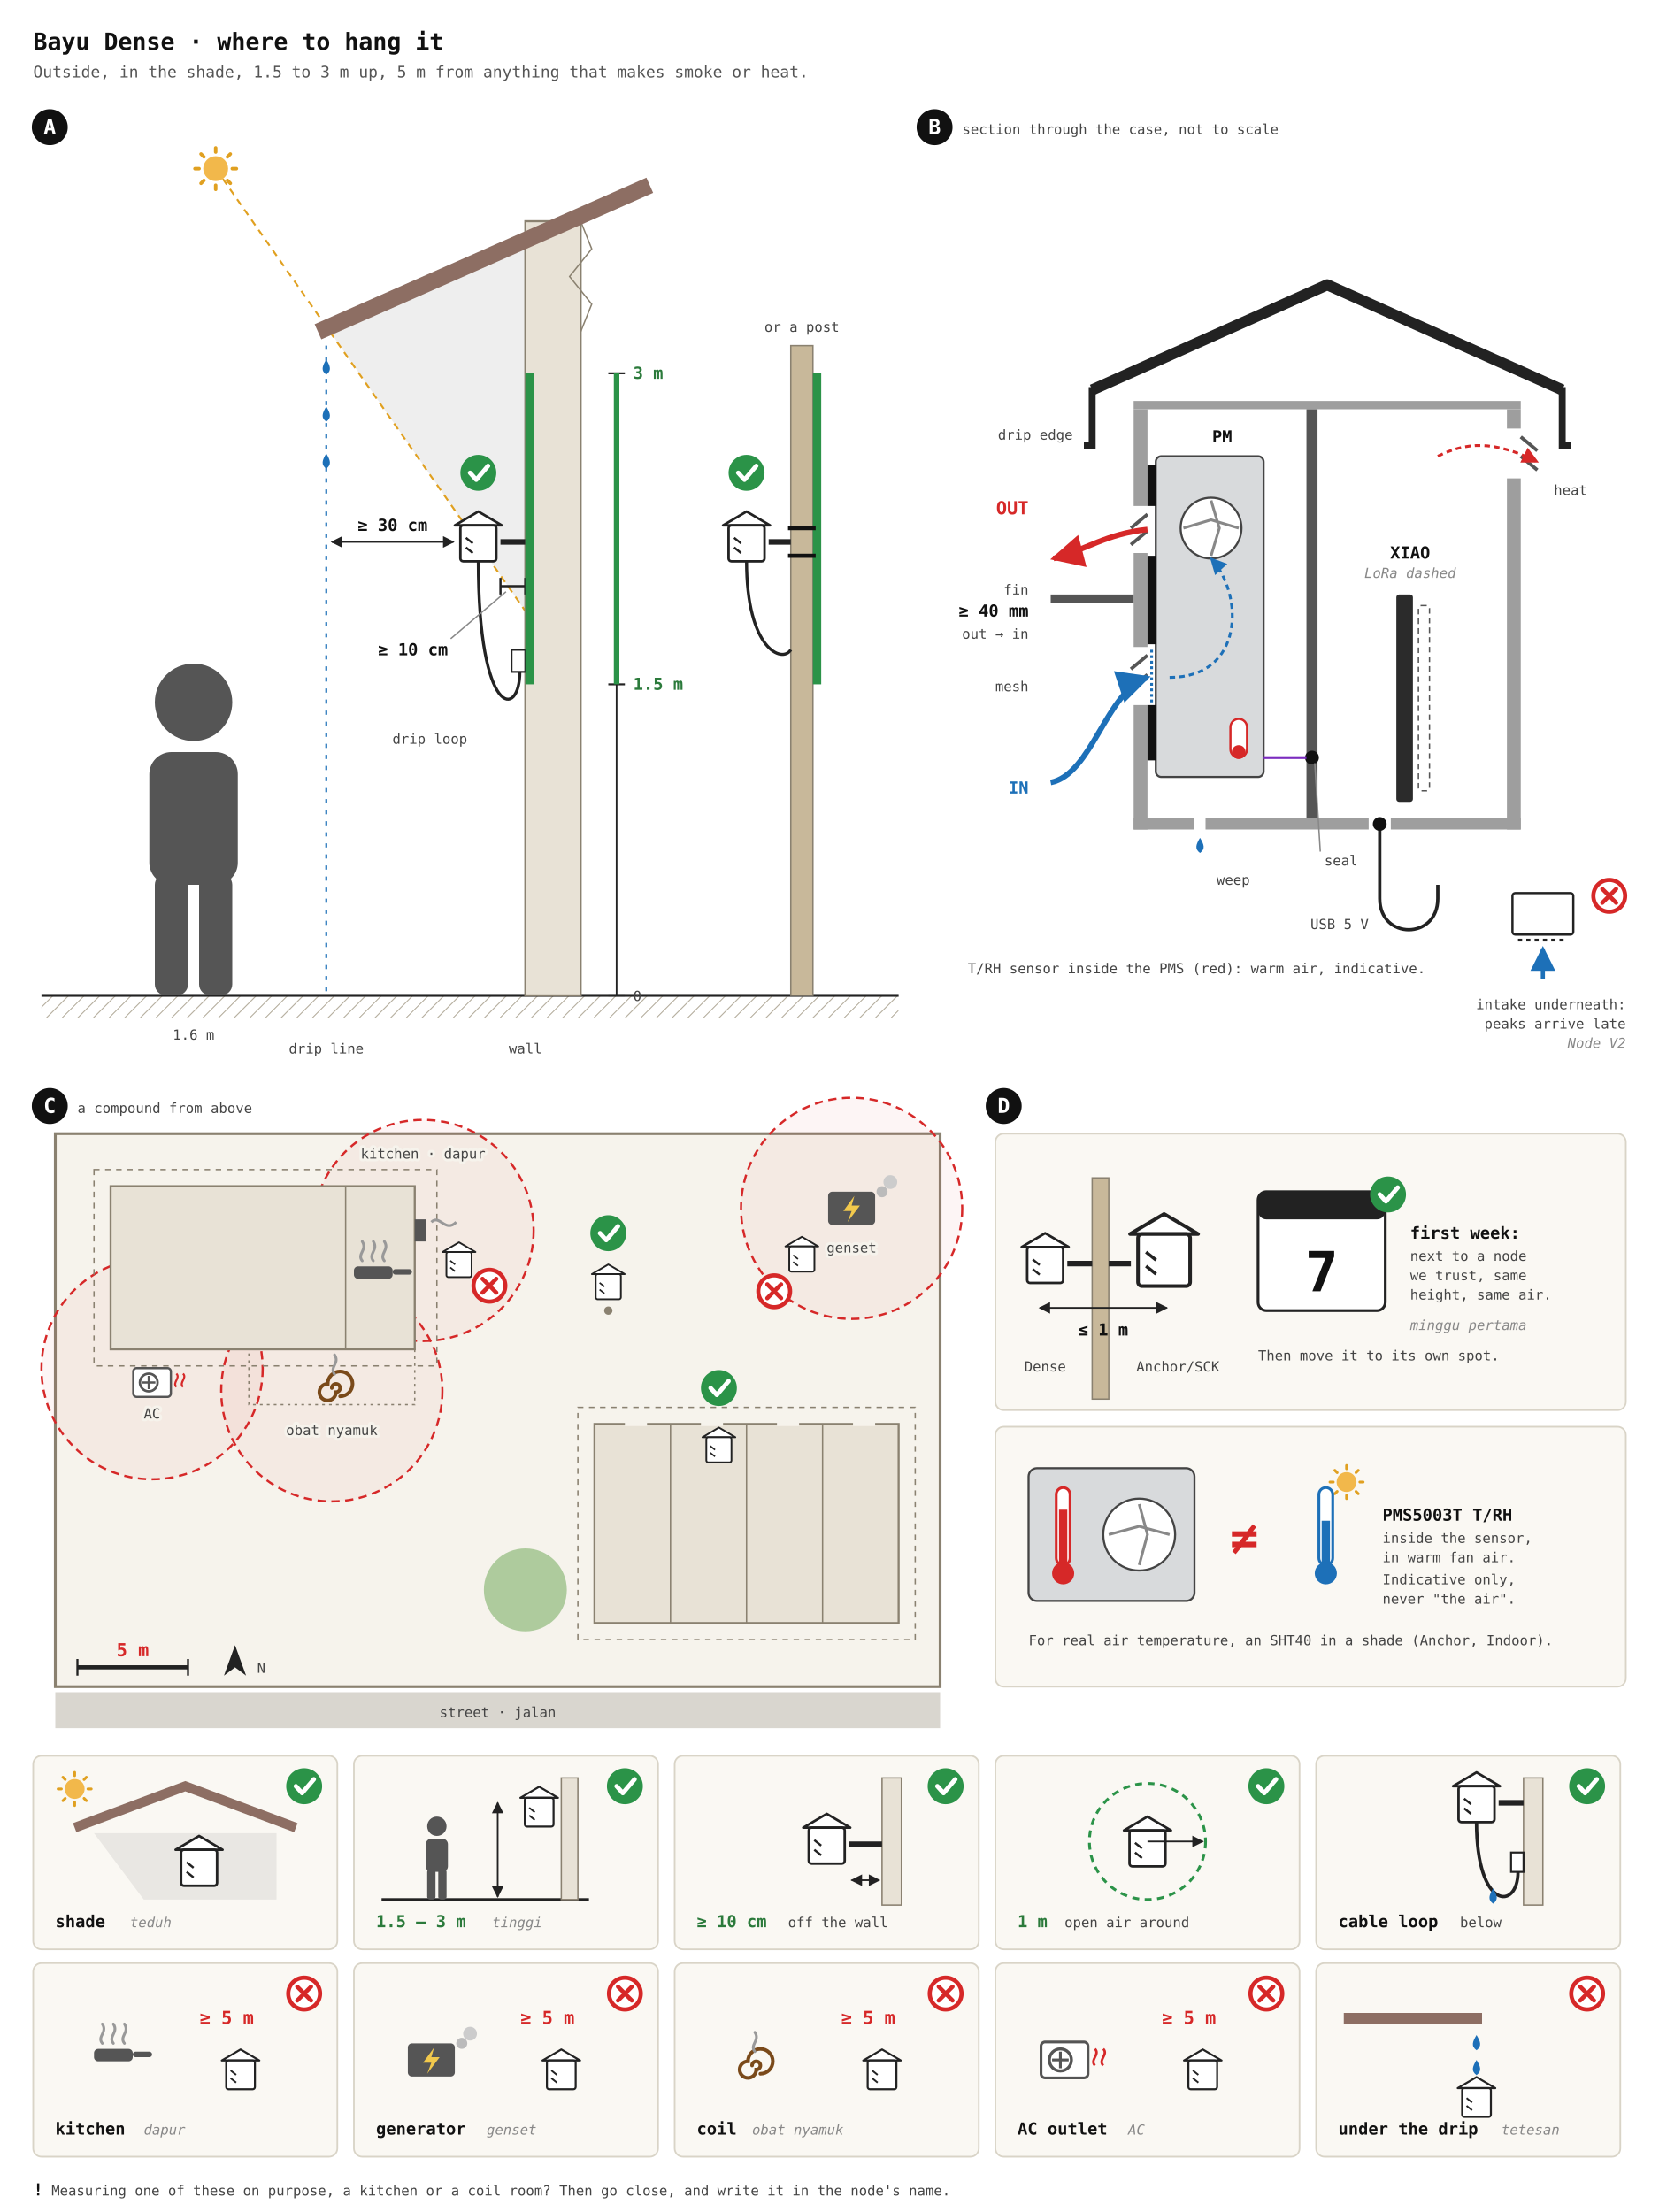
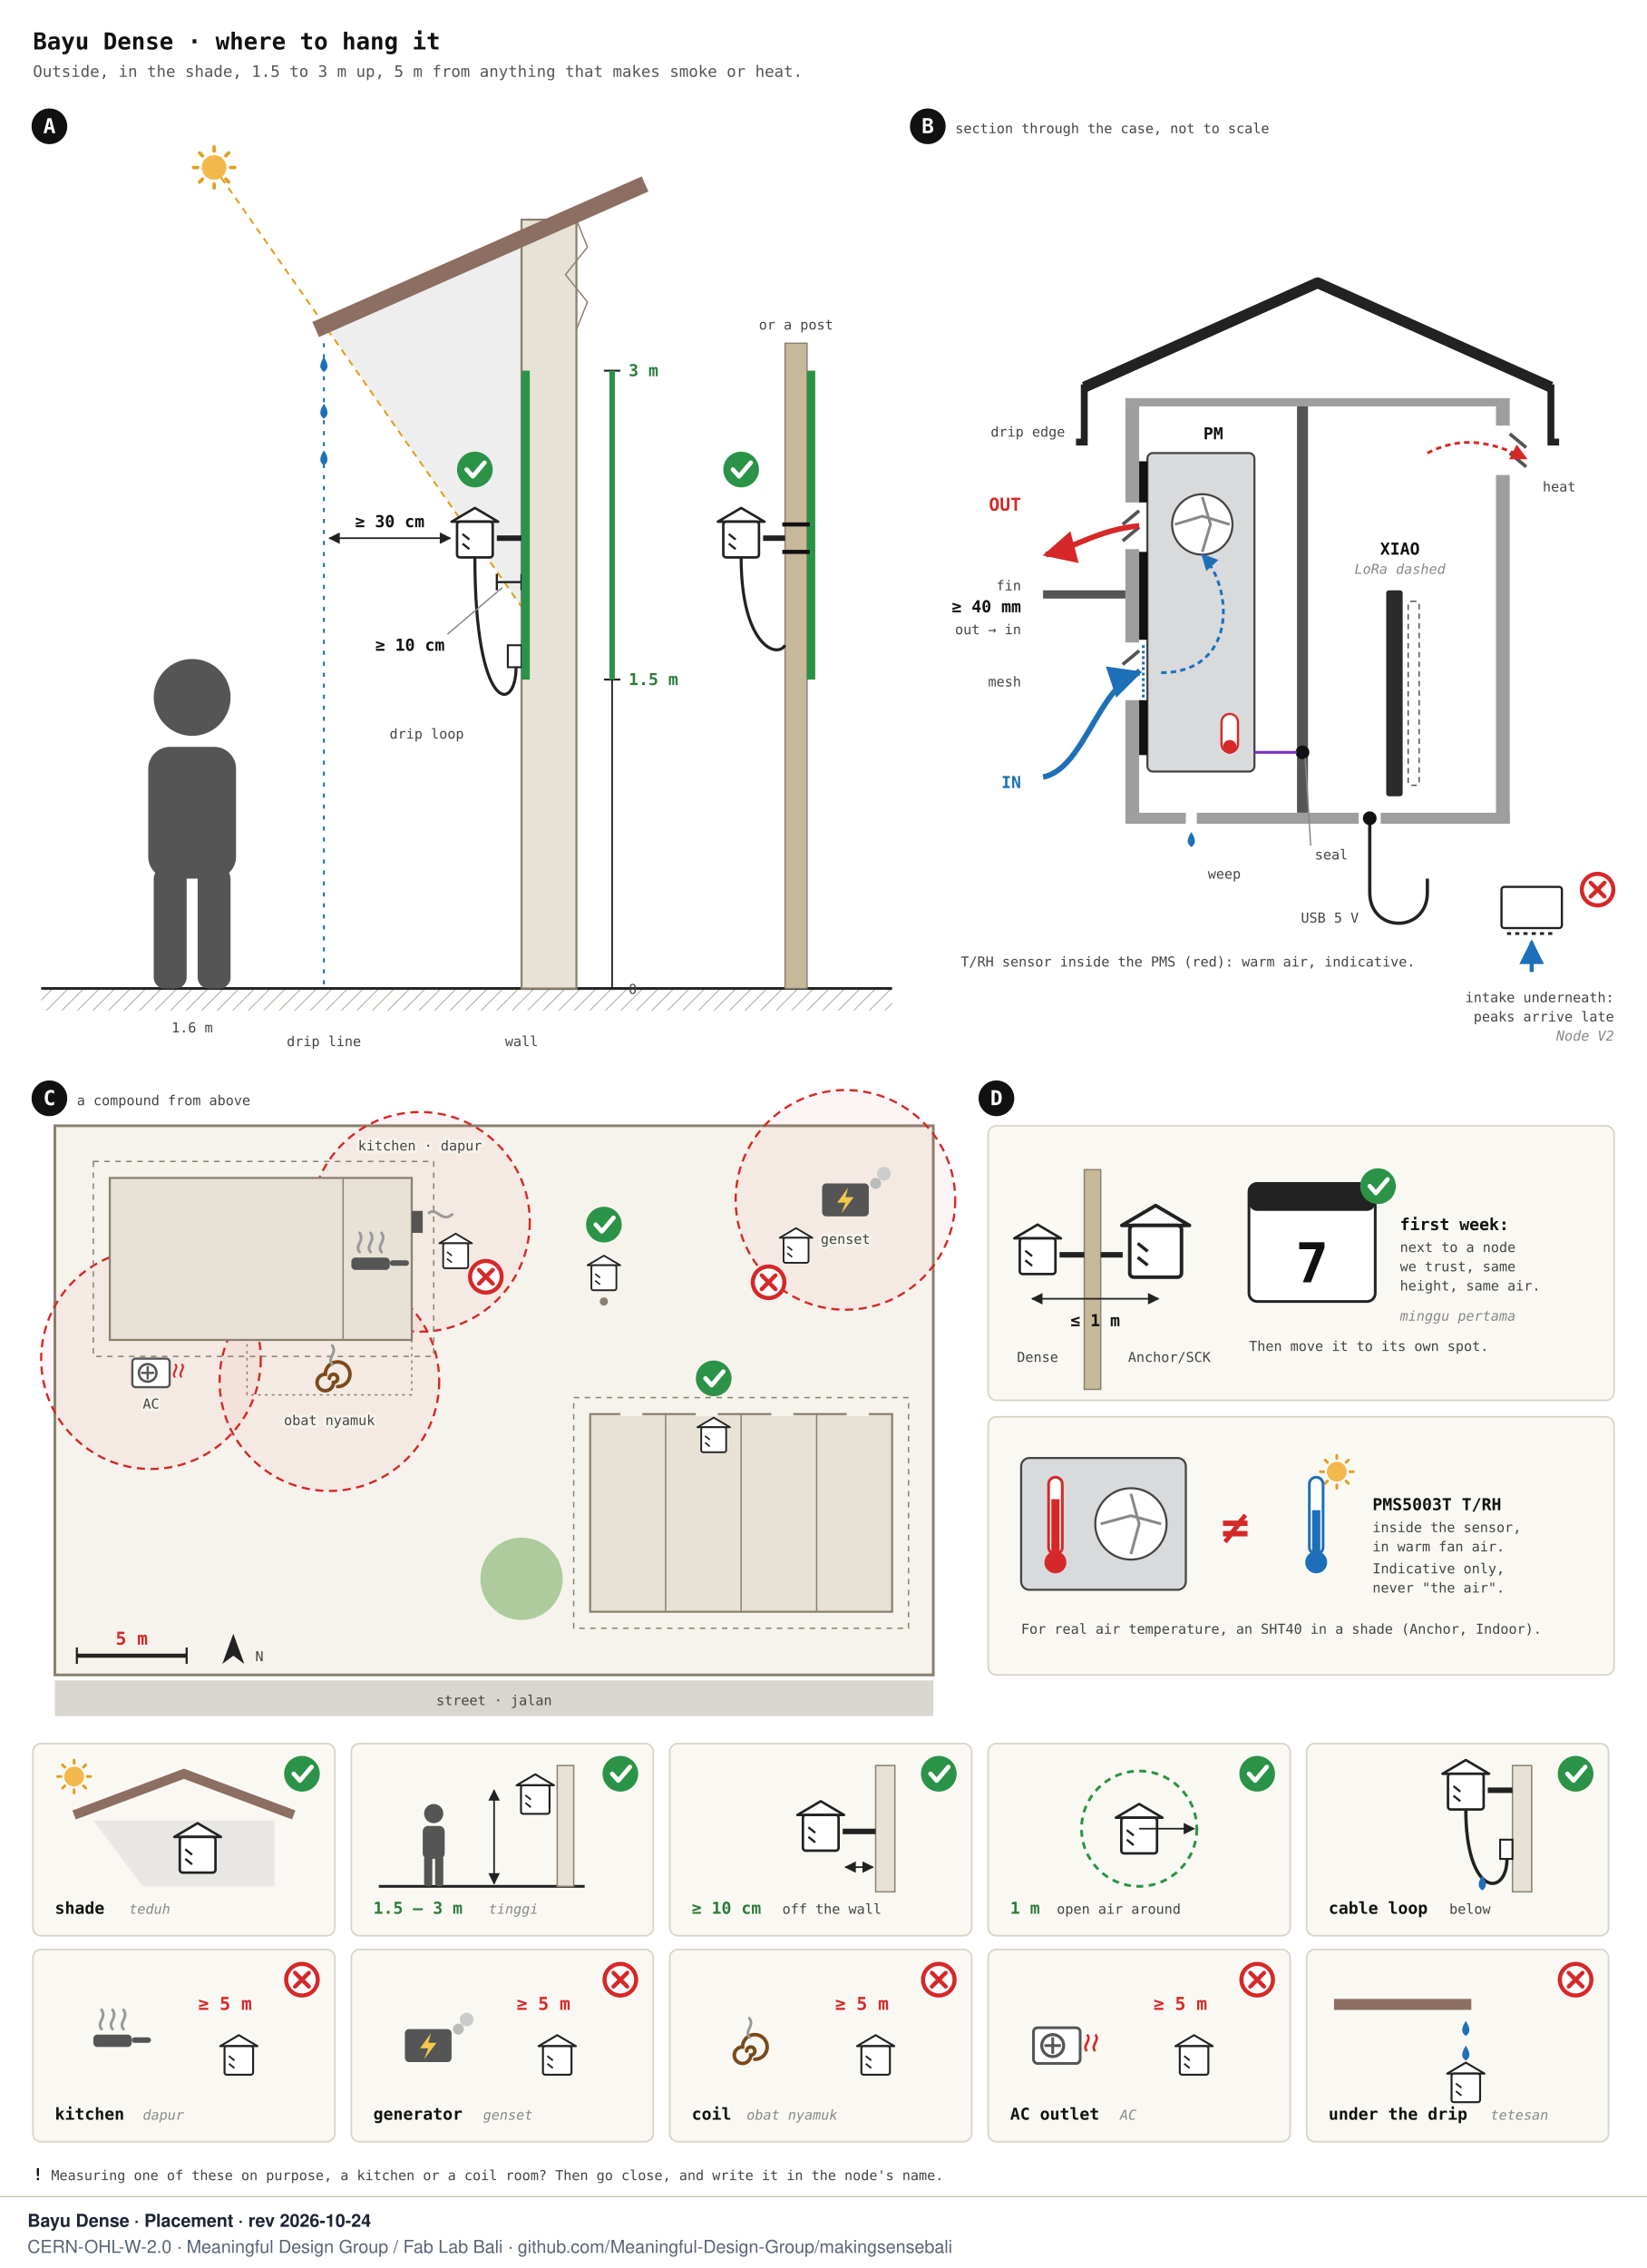
- <svg xmlns="http://www.w3.org/2000/svg" viewBox="0 0 1200 1600" role="img" font-family="ui-monospace, 'SF Mono', Menlo, Consolas, monospace">
+ <svg xmlns="http://www.w3.org/2000/svg" viewBox="0 0 1200 1652" role="img" font-family="ui-monospace, 'SF Mono', Menlo, Consolas, monospace" width="1200" height="1652">
  <style>
    .t1   { font-size: 17px; font-weight: 700; fill: #111; }
    .t2   { font-size: 11.5px; fill: #555; }
    .k    { font-size: 12px; font-weight: 700; fill: #111; }
    .kr   { font-size: 13px; font-weight: 700; fill: #d62828; }
    .kg   { font-size: 12px; font-weight: 700; fill: #2b7a3b; }
    .s    { font-size: 10px; fill: #444; }
    .id   { font-size: 10px; fill: #888; font-style: italic; }
    .dim  { stroke: #222; stroke-width: 1.2; fill: none; }
    .tile { fill: #faf8f3; stroke: #d9d4c7; stroke-width: 1.2; }
    .ln   { stroke: #222; stroke-width: 2; fill: none; stroke-linecap: round; stroke-linejoin: round; }
    .halo { paint-order: stroke; stroke: #f6f3ec; stroke-width: 4px; stroke-linejoin: round; }
    .badge{ font-size: 15px; font-weight: 700; fill: #fff; }
  </style>
  <defs>
    <marker id="ar" viewBox="0 0 10 10" refX="9" refY="5" markerWidth="7" markerHeight="7" orient="auto-start-reverse">
      <path d="M0 0 L10 5 L0 10 Z" fill="#222" />
    </marker>
    <marker id="arB" viewBox="0 0 10 10" refX="9" refY="5" markerWidth="6" markerHeight="6" orient="auto">
      <path d="M0 0 L10 5 L0 10 Z" fill="#1d70b8" />
    </marker>
    <marker id="arR" viewBox="0 0 10 10" refX="9" refY="5" markerWidth="6" markerHeight="6" orient="auto">
      <path d="M0 0 L10 5 L0 10 Z" fill="#d62828" />
    </marker>
    <g id="node">
      <path d="M-17 -12 L0 -22 L17 -12 Z" fill="#fff" stroke="#222" stroke-width="1.8" stroke-linejoin="round" />
      <rect x="-13" y="-12" width="26" height="26" rx="2" fill="#fff" stroke="#222" stroke-width="1.8" />
      <path d="M-9 -3 L-4 1 M-9 4 L-4 8" stroke="#222" stroke-width="1.6" />
    </g>
    <g id="ok">
      <circle r="13" fill="#2b9348" />
      <path d="M-6 0 L-1.5 5 L7 -5" stroke="#fff" stroke-width="3.2" fill="none" stroke-linecap="round" stroke-linejoin="round" />
    </g>
    <g id="no">
      <circle r="11.5" fill="#fff" stroke="#d62828" stroke-width="3" />
      <path d="M-5 -5 L5 5 M-5 5 L5 -5" stroke="#d62828" stroke-width="3" stroke-linecap="round" />
    </g>
    <g id="person" fill="#555">
      <circle cx="0" cy="-53" r="7" />
      <rect x="-8" y="-44" width="16" height="24" rx="4" />
      <rect x="-7" y="-22" width="6" height="22" rx="2" />
      <rect x="1" y="-22" width="6" height="22" rx="2" />
    </g>
    <g id="sun">
      <circle r="9" fill="#f2b84b" />
      <path d="M0 -15 V-12 M0 12 V15 M-15 0 H-12 M12 0 H15 M-10.6 -10.6 L-8.5 -8.5 M8.5 8.5 L10.6 10.6 M-10.6 10.6 L-8.5 8.5 M8.5 -8.5 L10.6 -10.6" stroke="#e0a020" stroke-width="2.5" stroke-linecap="round" />
    </g>
    <path id="drop" d="M0 -6 C 3 -1, 4 2, 0 5 C -4 2, -3 -1, 0 -6 Z" fill="#1d70b8" />
    <g id="pan">
      <rect x="-16" y="0" width="28" height="9" rx="3" fill="#555" />
      <rect x="12" y="2" width="14" height="4" rx="2" fill="#555" />
      <path d="M-10 -4 C -14 -9, -6 -12, -10 -18 M-2 -4 C -6 -9, 2 -12, -2 -18 M6 -4 C 2 -9, 10 -12, 6 -18" stroke="#999" stroke-width="2" fill="none" stroke-linecap="round" />
    </g>
    <g id="gen">
      <rect x="-17" y="-12" width="34" height="24" rx="3" fill="#555" />
      <path d="M2 -9 L-6 2 L0 2 L-3 10 L6 -2 L0 -2 Z" fill="#f2c94c" />
      <circle cx="22" cy="-12" r="4" fill="#bbb" />
      <circle cx="28" cy="-19" r="5" fill="#ccc" />
    </g>
    <g id="coil">
      <path d="M0 0 m0 0 a3 3 0 1 1 3 3 a6 6 0 1 1 -6 -6 a9 9 0 1 1 9 9" stroke="#7a4a1a" stroke-width="2.6" fill="none" stroke-linecap="round" transform="translate(0 4)" />
      <path d="M2 -6 C -2 -11, 6 -14, 2 -20" stroke="#999" stroke-width="2" fill="none" stroke-linecap="round" />
    </g>
    <g id="ac">
      <rect x="-17" y="-13" width="34" height="26" rx="3" fill="#fff" stroke="#555" stroke-width="2" />
      <circle cx="-3" cy="0" r="8" fill="none" stroke="#555" stroke-width="2.2" />
      <path d="M-3 -6 V6 M-9 0 H3" stroke="#555" stroke-width="2" />
      <path d="M22 -8 C 26 -4, 18 0, 22 4 M28 -8 C 32 -4, 24 0, 28 4" stroke="#d62828" stroke-width="1.8" fill="none" />
    </g>
    <pattern id="hatch" width="8" height="8" patternUnits="userSpaceOnUse" patternTransform="rotate(45)">
      <line x1="0" y1="0" x2="0" y2="8" stroke="#b9b2a3" stroke-width="1.4" />
    </pattern>
  </defs>
  <rect width="1200" height="1600" fill="#ffffff" />
  <text x="24" y="36" class="t1">Bayu Dense · where to hang it</text>
  <text x="24" y="56" class="t2">Outside, in the shade, 1.5 to 3 m up, 5 m from anything that makes smoke or heat.</text>
  <circle cx="36" cy="92" r="13" fill="#111" />
  <text x="36" y="97" text-anchor="middle" class="badge">A</text>
  <rect x="30" y="720" width="620" height="16" fill="url(#hatch)" />
  <line x1="30" y1="720" x2="650" y2="720" stroke="#222" stroke-width="2" />
  <path d="M236 236 L380 172 L380 442 Z" fill="#000" fill-opacity="0.07" />
  <path d="M156 122 L380 442" stroke="#e0a020" stroke-width="1.4" stroke-dasharray="5 4" />
  <use href="#sun" x="156" y="122" />
  <rect x="380" y="160" width="40" height="560" fill="#e8e2d6" stroke="#8a8170" stroke-width="1.5" />
  <path d="M420 160 l8 20 l-16 20 l16 20 l-8 20" fill="none" stroke="#8a8170" />
  <line x1="230" y1="240" x2="470" y2="134" stroke="#8d6e63" stroke-width="12" stroke-linecap="butt" />
  <line x1="236" y1="250" x2="236" y2="720" stroke="#1d70b8" stroke-width="1.4" stroke-dasharray="3 5" />
  <use href="#drop" x="236" y="266" />
  <use href="#drop" x="236" y="300" />
  <use href="#drop" x="236" y="334" />
  <path d="M380 392 H362" stroke="#222" stroke-width="4" />
  <use href="#node" x="346" y="392" />
  <path d="M346 406 C 346 520, 376 520, 376 486" fill="none" stroke="#222" stroke-width="2.2" />
  <rect x="370" y="470" width="10" height="16" fill="#fff" stroke="#222" stroke-width="1.4" />
  <text x="338" y="538" text-anchor="end" class="s">drip loop</text>
  <path d="M240 392 H328" class="dim" marker-start="url(#ar)" marker-end="url(#ar)" />
  <text x="284" y="384" text-anchor="middle" class="k">≥ 30 cm</text>
  <path d="M362 424 H380 M362 418 V430 M380 418 V430" stroke="#222" stroke-width="1.6" />
  <path d="M326 462 L366 428" stroke="#888" stroke-width="1" />
  <text x="324" y="474" text-anchor="end" class="k">≥ 10 cm</text>
  <rect x="380" y="270" width="6" height="225" fill="#2b9348" />
  <path d="M446 720 V270" class="dim" />
  <path d="M440 720 H452 M440 495 H452 M440 270 H452" stroke="#222" stroke-width="1.4" />
  <path d="M446 495 V270" stroke="#2b9348" stroke-width="4" />
  <text x="458" y="274" class="kg">3 m</text>
  <text x="458" y="499" class="kg">1.5 m</text>
  <text x="458" y="724" class="s">0</text>
  <use href="#person" x="140" y="720" transform="translate(140 720) scale(4) translate(-140 -720)" />
  <text x="140" y="742" text-anchor="middle" class="s" dy="10">1.6 m</text>
  <rect x="572" y="250" width="16" height="470" fill="#c8b89a" stroke="#8a8170" />
  <rect x="588" y="270" width="6" height="225" fill="#2b9348" />
  <path d="M572 392 H556" stroke="#222" stroke-width="4" />
  <path d="M570 382 h20 M570 402 h20" stroke="#111" stroke-width="3" />
  <use href="#node" x="540" y="392" />
  <path d="M540 406 C 540 470, 566 480, 572 470" fill="none" stroke="#222" stroke-width="2.2" />
  <text x="580" y="240" text-anchor="middle" class="s">or a post</text>
  <use href="#ok" x="346" y="342" />
  <use href="#ok" x="540" y="342" />
  <text x="236" y="762" text-anchor="middle" class="s">drip line</text>
  <text x="380" y="762" text-anchor="middle" class="s">wall</text>
  <circle cx="676" cy="92" r="13" fill="#111" />
  <text x="676" y="97" text-anchor="middle" class="badge">B</text>
  <text x="696" y="97" class="s">section through the case, not to scale</text>
  <path d="M790 282 L960 206 L1130 282" fill="none" stroke="#222" stroke-width="8" stroke-linejoin="round" />
  <path d="M790 280 V322 h-6 M1130 280 V322 h6" fill="none" stroke="#222" stroke-width="5" />
  <rect x="820" y="296" width="10" height="70" fill="#9e9e9e" />
  <rect x="820" y="400" width="10" height="68" fill="#9e9e9e" />
  <rect x="820" y="510" width="10" height="90" fill="#9e9e9e" />
  <rect x="1090" y="296" width="10" height="14" fill="#9e9e9e" />
  <rect x="1090" y="346" width="10" height="254" fill="#9e9e9e" />
  <rect x="820" y="592" width="44" height="8" fill="#9e9e9e" />
  <rect x="872" y="592" width="118" height="8" fill="#9e9e9e" />
  <rect x="1006" y="592" width="94" height="8" fill="#9e9e9e" />
  <rect x="820" y="290" width="280" height="6" fill="#9e9e9e" />
  <path d="M830 372 L818 382 M830 384 L818 394 M830 474 L818 484 M830 488 L818 498 M1100 316 L1112 326 M1100 330 L1112 340" stroke="#555" stroke-width="2.5" />
  <line x1="833" y1="470" x2="833" y2="508" stroke="#1d70b8" stroke-width="2" stroke-dasharray="2 2" />
  <rect x="760" y="430" width="60" height="6" fill="#555" />
  <rect x="945" y="296" width="8" height="296" fill="#555" />
  <circle cx="949" cy="548" r="5" fill="#111" />
  <rect x="836" y="330" width="78" height="232" rx="4" fill="#d8dadc" stroke="#444" stroke-width="1.5" />
  <rect x="830" y="336" width="6" height="30" fill="#111" />
  <rect x="830" y="402" width="6" height="64" fill="#111" />
  <rect x="830" y="510" width="6" height="40" fill="#111" />
  <circle cx="876" cy="382" r="22" fill="#fff" stroke="#444" stroke-width="1.5" />
  <path d="M876 362 L882 382 L876 402 M856 382 L876 376 L896 382" stroke="#888" stroke-width="2" fill="none" />
  <path d="M846 490 C 900 490, 900 430, 876 404" fill="none" stroke="#1d70b8" stroke-width="2" stroke-dasharray="4 3" marker-end="url(#arB)" />
  <rect x="890" y="520" width="12" height="28" rx="6" fill="#fff" stroke="#d62828" stroke-width="1.6" />
  <circle cx="896" cy="544" r="5" fill="#d62828" />
  <path d="M914 548 H945" stroke="#7b2cbf" stroke-width="2" />
  <path d="M760 566 C 790 560, 800 500, 830 490" fill="none" stroke="#1d70b8" stroke-width="4" marker-end="url(#arB)" />
  <path d="M830 383 C 800 386, 785 398, 762 404" fill="none" stroke="#d62828" stroke-width="4" marker-end="url(#arR)" />
  <rect x="1010" y="430" width="12" height="150" rx="2" fill="#2b2b2b" />
  <rect x="1026" y="438" width="8" height="134" rx="2" fill="none" stroke="#555" stroke-dasharray="4 3" />
  <path d="M1040 330 C 1060 320, 1080 318, 1112 334" fill="none" stroke="#d62828" stroke-width="2" stroke-dasharray="4 3" marker-end="url(#arR)" />
  <path d="M998 600 V650 C 998 680, 1040 680, 1040 650 V640" fill="none" stroke="#222" stroke-width="2.4" />
  <circle cx="998" cy="596" r="5" fill="#111" />
  <use href="#drop" x="868" y="612" />
  <text x="744" y="372" text-anchor="end" class="kr">OUT</text>
  <text x="744" y="574" text-anchor="end" class="k" style="fill:#1d70b8">IN</text>
  <text x="744" y="430" text-anchor="end" class="s">fin</text>
  <text x="744" y="446" text-anchor="end" class="k">≥ 40 mm</text>
  <text x="744" y="462" text-anchor="end" class="s">out → in</text>
  <text x="744" y="500" text-anchor="end" class="s">mesh</text>
  <text x="776" y="318" text-anchor="end" class="s">drip edge</text>
  <text x="884" y="320" text-anchor="middle" class="k">PM</text>
  <text x="1020" y="404" text-anchor="middle" class="k">XIAO</text>
  <text x="1020" y="418" text-anchor="middle" class="id">LoRa dashed</text>
  <text x="1124" y="358" class="s">heat</text>
  <text x="958" y="626" class="s">seal</text>
  <path d="M955 616 L951 552" stroke="#888" stroke-width="1" />
  <text x="990" y="672" text-anchor="end" class="s">USB 5 V</text>
  <text x="880" y="640" class="s">weep</text>
  <text x="700" y="704" class="s">T/RH sensor inside the PMS (red): warm air, indicative.</text>
  <rect x="1094" y="646" width="44" height="30" rx="2" fill="#fff" stroke="#222" stroke-width="1.6" />
  <path d="M1098 680 h36" stroke="#222" stroke-width="2" stroke-dasharray="3 3" />
  <path d="M1116 708 V686" stroke="#1d70b8" stroke-width="3" marker-end="url(#arB)" />
  <use href="#no" x="1164" y="648" />
  <text x="1176" y="730" text-anchor="end" class="s">intake underneath:</text>
  <text x="1176" y="744" text-anchor="end" class="s">peaks arrive late</text>
  <text x="1176" y="758" text-anchor="end" class="id">Node V2</text>
  <circle cx="36" cy="800" r="13" fill="#111" />
  <text x="36" y="805" text-anchor="middle" class="badge">C</text>
  <text x="56" y="805" class="s">a compound from above</text>
  <rect x="40" y="820" width="640" height="400" fill="#f6f3ec" stroke="#8a8170" stroke-width="2" />
  <rect x="40" y="1224" width="640" height="26" fill="#d9d6cf" />
  <text x="360" y="1242" text-anchor="middle" class="s">street · jalan</text>
  <g fill="#d62828" fill-opacity="0.05" stroke="#d62828" stroke-width="1.6" stroke-dasharray="6 4">
    <circle cx="306" cy="890" r="80" />
    <circle cx="110" cy="990" r="80" />
    <circle cx="240" cy="1006" r="80" />
    <circle cx="616" cy="874" r="80" />
  </g>
  <rect x="68" y="846" width="248" height="142" fill="none" stroke="#8a8170" stroke-dasharray="4 4" />
  <rect x="80" y="858" width="220" height="118" fill="#e8e2d6" stroke="#8a8170" stroke-width="1.5" />
  <line x1="250" y1="858" x2="250" y2="976" stroke="#8a8170" />
  <use href="#pan" x="272" y="916" />
  <rect x="300" y="882" width="8" height="16" fill="#555" />
  <path d="M312 884 C 318 878, 322 892, 330 884" stroke="#999" stroke-width="2" fill="none" />
  <use href="#ac" x="110" y="1000" transform="translate(110 1000) scale(0.8) translate(-110 -1000)" />
  <rect x="180" y="976" width="120" height="40" fill="none" stroke="#8a8170" stroke-dasharray="2 3" />
  <use href="#coil" x="240" y="1000" />
  <use href="#gen" x="616" y="874" />
  <rect x="418" y="1018" width="244" height="168" fill="none" stroke="#8a8170" stroke-dasharray="4 4" />
  <rect x="430" y="1030" width="220" height="144" fill="#e8e2d6" stroke="#8a8170" stroke-width="1.5" />
  <path d="M485 1030 V1174 M540 1030 V1174 M595 1030 V1174" stroke="#8a8170" />
  <path d="M452 1030 h16 M507 1030 h16 M562 1030 h16 M617 1030 h16" stroke="#f6f3ec" stroke-width="3" />
  <circle cx="380" cy="1150" r="30" fill="#7fb069" fill-opacity="0.6" />
  <use href="#node" x="520" y="1048" transform="translate(520 1048) scale(0.7) translate(-520 -1048)" />
  <use href="#ok" x="520" y="1004" />
  <use href="#node" x="440" y="930" transform="translate(440 930) scale(0.7) translate(-440 -930)" />
  <circle cx="440" cy="948" r="3" fill="#8a8170" />
  <use href="#ok" x="440" y="892" />
  <use href="#node" x="332" y="914" transform="translate(332 914) scale(0.7) translate(-332 -914)" />
  <use href="#no" x="354" y="930" />
  <use href="#node" x="580" y="910" transform="translate(580 910) scale(0.7) translate(-580 -910)" />
  <use href="#no" x="560" y="934" />
  <text x="306" y="838" text-anchor="middle" class="s halo">kitchen · dapur</text>
  <text x="110" y="1026" text-anchor="middle" class="s halo">AC</text>
  <text x="240" y="1038" text-anchor="middle" class="s halo">obat nyamuk</text>
  <text x="616" y="906" text-anchor="middle" class="s halo">genset</text>
  <path d="M56 1206 H136" stroke="#222" stroke-width="3" />
  <path d="M56 1200 V1212 M136 1200 V1212" stroke="#222" stroke-width="1.5" />
  <text x="96" y="1198" text-anchor="middle" class="kr">5 m</text>
  <path d="M170 1190 L178 1212 L170 1206 L162 1212 Z" fill="#222" />
  <text x="186" y="1210" class="s">N</text>
  <circle cx="726" cy="800" r="13" fill="#111" />
  <text x="726" y="805" text-anchor="middle" class="badge">D</text>
  <rect x="720" y="820" width="456" height="200" rx="6" class="tile" />
  <rect x="790" y="852" width="12" height="160" fill="#c8b89a" stroke="#8a8170" />
  <path d="M790 914 H772" stroke="#222" stroke-width="4" />
  <use href="#node" x="756" y="914" />
  <path d="M802 914 H818" stroke="#222" stroke-width="4" />
  <use href="#node" x="842" y="910" transform="translate(842 910) scale(1.45) translate(-842 -910)" />
  <path d="M752 946 H844" class="dim" marker-start="url(#ar)" marker-end="url(#ar)" />
  <text x="798" y="966" text-anchor="middle" class="k">≤ 1 m</text>
  <text x="756" y="992" text-anchor="middle" class="s">Dense</text>
  <text x="852" y="992" text-anchor="middle" class="s">Anchor/SCK</text>
  <rect x="910" y="862" width="92" height="86" rx="6" fill="#fff" stroke="#222" stroke-width="2" />
  <rect x="910" y="862" width="92" height="20" rx="6" fill="#222" />
  <text x="956" y="934" text-anchor="middle" style="font-size:40px;font-weight:700;fill:#111">7</text>
  <use href="#ok" x="1004" y="864" />
  <text x="1020" y="896" class="k">first week:</text>
  <text x="1020" y="912" class="s">next to a node</text>
  <text x="1020" y="926" class="s">we trust, same</text>
  <text x="1020" y="940" class="s">height, same air.</text>
  <text x="1020" y="962" class="id">minggu pertama</text>
  <text x="910" y="984" class="s">Then move it to its own spot.</text>
  <rect x="720" y="1032" width="456" height="188" rx="6" class="tile" />
  <rect x="744" y="1062" width="120" height="96" rx="6" fill="#d8dadc" stroke="#444" stroke-width="1.5" />
  <circle cx="824" cy="1110" r="26" fill="#fff" stroke="#444" stroke-width="1.5" />
  <path d="M824 1088 L830 1110 L824 1132 M802 1110 L824 1104 L846 1110" stroke="#888" stroke-width="2" fill="none" />
  <rect x="764" y="1076" width="10" height="56" rx="5" fill="#fff" stroke="#d62828" stroke-width="2" />
  <circle cx="769" cy="1138" r="8" fill="#d62828" />
  <rect x="766" y="1092" width="6" height="42" fill="#d62828" />
  <text x="900" y="1124" text-anchor="middle" style="font-size:34px;font-weight:700;fill:#d62828">≠</text>
  <use href="#sun" x="974" y="1072" transform="translate(974 1072) scale(0.8) translate(-974 -1072)" />
  <rect x="954" y="1076" width="10" height="56" rx="5" fill="#fff" stroke="#1d70b8" stroke-width="2" />
  <circle cx="959" cy="1138" r="8" fill="#1d70b8" />
  <rect x="956" y="1100" width="6" height="34" fill="#1d70b8" />
  <text x="1000" y="1100" class="k">PMS5003T T/RH</text>
  <text x="1000" y="1116" class="s">inside the sensor,</text>
  <text x="1000" y="1130" class="s">in warm fan air.</text>
  <text x="1000" y="1146" class="s">Indicative only,</text>
  <text x="1000" y="1160" class="s">never "the air".</text>
  <text x="744" y="1190" class="s">For real air temperature, an SHT40 in a shade (Anchor, Indoor).</text>
  <g transform="translate(24 1270)">
    <rect width="220" height="140" rx="6" class="tile" />
    <use href="#ok" x="196" y="22" />
    <path d="M30 52 L110 22 L190 52" fill="none" stroke="#8d6e63" stroke-width="7" />
    <path d="M44 56 L176 56 L176 104 L80 104 Z" fill="#000" fill-opacity="0.07" />
    <use href="#node" x="120" y="80" />
    <use href="#sun" x="30" y="24" transform="translate(30 24) scale(0.8) translate(-30 -24)" />
    <text x="16" y="124" class="k">shade</text>
    <text x="70" y="124" class="id">teduh</text>
  </g>
  <g transform="translate(256 1270)">
    <rect width="220" height="140" rx="6" class="tile" />
    <use href="#ok" x="196" y="22" />
    <line x1="20" y1="104" x2="170" y2="104" stroke="#222" stroke-width="2" />
    <use href="#person" x="60" y="104" />
    <rect x="150" y="16" width="12" height="88" fill="#e8e2d6" stroke="#8a8170" />
    <use href="#node" x="134" y="40" transform="translate(134 40) scale(0.8) translate(-134 -40)" />
    <path d="M104 102 V34" class="dim" marker-start="url(#ar)" marker-end="url(#ar)" />
    <text x="16" y="124" class="kg">1.5 – 3 m</text>
    <text x="100" y="124" class="id">tinggi</text>
  </g>
  <g transform="translate(488 1270)">
    <rect width="220" height="140" rx="6" class="tile" />
    <use href="#ok" x="196" y="22" />
    <rect x="150" y="16" width="14" height="92" fill="#e8e2d6" stroke="#8a8170" />
    <path d="M150 64 H126" stroke="#222" stroke-width="4" />
    <use href="#node" x="110" y="64" />
    <path d="M128 90 H148" class="dim" marker-start="url(#ar)" marker-end="url(#ar)" />
    <text x="16" y="124" class="kg">≥ 10 cm</text>
    <text x="82" y="124" class="s">off the wall</text>
  </g>
  <g transform="translate(720 1270)">
    <rect width="220" height="140" rx="6" class="tile" />
    <use href="#ok" x="196" y="22" />
    <circle cx="110" cy="62" r="42" fill="none" stroke="#2b9348" stroke-width="2" stroke-dasharray="5 4" />
    <use href="#node" x="110" y="66" />
    <path d="M110 62 H150" class="dim" marker-end="url(#ar)" />
    <text x="16" y="124" class="kg">1 m</text>
    <text x="50" y="124" class="s">open air around</text>
  </g>
  <g transform="translate(952 1270)">
    <rect width="220" height="140" rx="6" class="tile" />
    <use href="#ok" x="196" y="22" />
    <rect x="150" y="16" width="14" height="92" fill="#e8e2d6" stroke="#8a8170" />
    <path d="M150 34 H132" stroke="#222" stroke-width="4" />
    <use href="#node" x="116" y="34" />
    <path d="M116 48 C 116 112, 146 112, 146 84" fill="none" stroke="#222" stroke-width="2.4" />
    <rect x="141" y="70" width="9" height="14" fill="#fff" stroke="#222" stroke-width="1.4" />
    <use href="#drop" x="128" y="102" />
    <text x="16" y="124" class="k">cable loop</text>
    <text x="104" y="124" class="s">below</text>
  </g>
  <g transform="translate(24 1420)">
    <rect width="220" height="140" rx="6" class="tile" />
    <use href="#no" x="196" y="22" />
    <use href="#pan" x="60" y="62" />
    <use href="#node" x="150" y="80" transform="translate(150 80) scale(0.8) translate(-150 -80)" />
    <text x="140" y="44" text-anchor="middle" class="kr">≥ 5 m</text>
    <text x="16" y="124" class="k">kitchen</text>
    <text x="80" y="124" class="id">dapur</text>
  </g>
  <g transform="translate(256 1420)">
    <rect width="220" height="140" rx="6" class="tile" />
    <use href="#no" x="196" y="22" />
    <use href="#gen" x="56" y="70" />
    <use href="#node" x="150" y="80" transform="translate(150 80) scale(0.8) translate(-150 -80)" />
    <text x="140" y="44" text-anchor="middle" class="kr">≥ 5 m</text>
    <text x="16" y="124" class="k">generator</text>
    <text x="96" y="124" class="id">genset</text>
  </g>
  <g transform="translate(488 1420)">
    <rect width="220" height="140" rx="6" class="tile" />
    <use href="#no" x="196" y="22" />
    <use href="#coil" x="56" y="70" />
    <use href="#node" x="150" y="80" transform="translate(150 80) scale(0.8) translate(-150 -80)" />
    <text x="140" y="44" text-anchor="middle" class="kr">≥ 5 m</text>
    <text x="16" y="124" class="k">coil</text>
    <text x="56" y="124" class="id">obat nyamuk</text>
  </g>
  <g transform="translate(720 1420)">
    <rect width="220" height="140" rx="6" class="tile" />
    <use href="#no" x="196" y="22" />
    <use href="#ac" x="50" y="70" />
    <use href="#node" x="150" y="80" transform="translate(150 80) scale(0.8) translate(-150 -80)" />
    <text x="140" y="44" text-anchor="middle" class="kr">≥ 5 m</text>
    <text x="16" y="124" class="k">AC outlet</text>
    <text x="96" y="124" class="id">AC</text>
  </g>
  <g transform="translate(952 1420)">
    <rect width="220" height="140" rx="6" class="tile" />
    <use href="#no" x="196" y="22" />
    <path d="M20 40 L120 40" stroke="#8d6e63" stroke-width="8" />
    <use href="#drop" x="116" y="58" />
    <use href="#drop" x="116" y="76" />
    <use href="#node" x="116" y="100" transform="translate(116 100) scale(0.8) translate(-116 -100)" />
    <text x="16" y="124" class="k">under the drip</text>
    <text x="134" y="124" class="id">tetesan</text>
  </g>
  <text x="24" y="1588" class="s">
    <tspan class="k">!</tspan>  Measuring one of these on purpose, a kitchen or a coil room? Then go close, and write it in the node's name.</text>
+   <g data-stamp="bayu" font-family="Helvetica, Arial, sans-serif" font-size="13">
+     <rect x="0" y="1600" width="1200" height="52" fill="#ffffff" />
+     <line x1="0" y1="1600" x2="1200" y2="1600" stroke="#c9c4b6" />
+     <text x="20" y="1622" fill="#1d2433" font-weight="bold">Bayu Dense · Placement · rev 2026-10-24</text>
+     <text x="20" y="1641" fill="#5b6475">CERN-OHL-W-2.0 · Meaningful Design Group / Fab Lab Bali · github.com/Meaningful-Design-Group/makingsensebali</text>
+   </g>
</svg>
